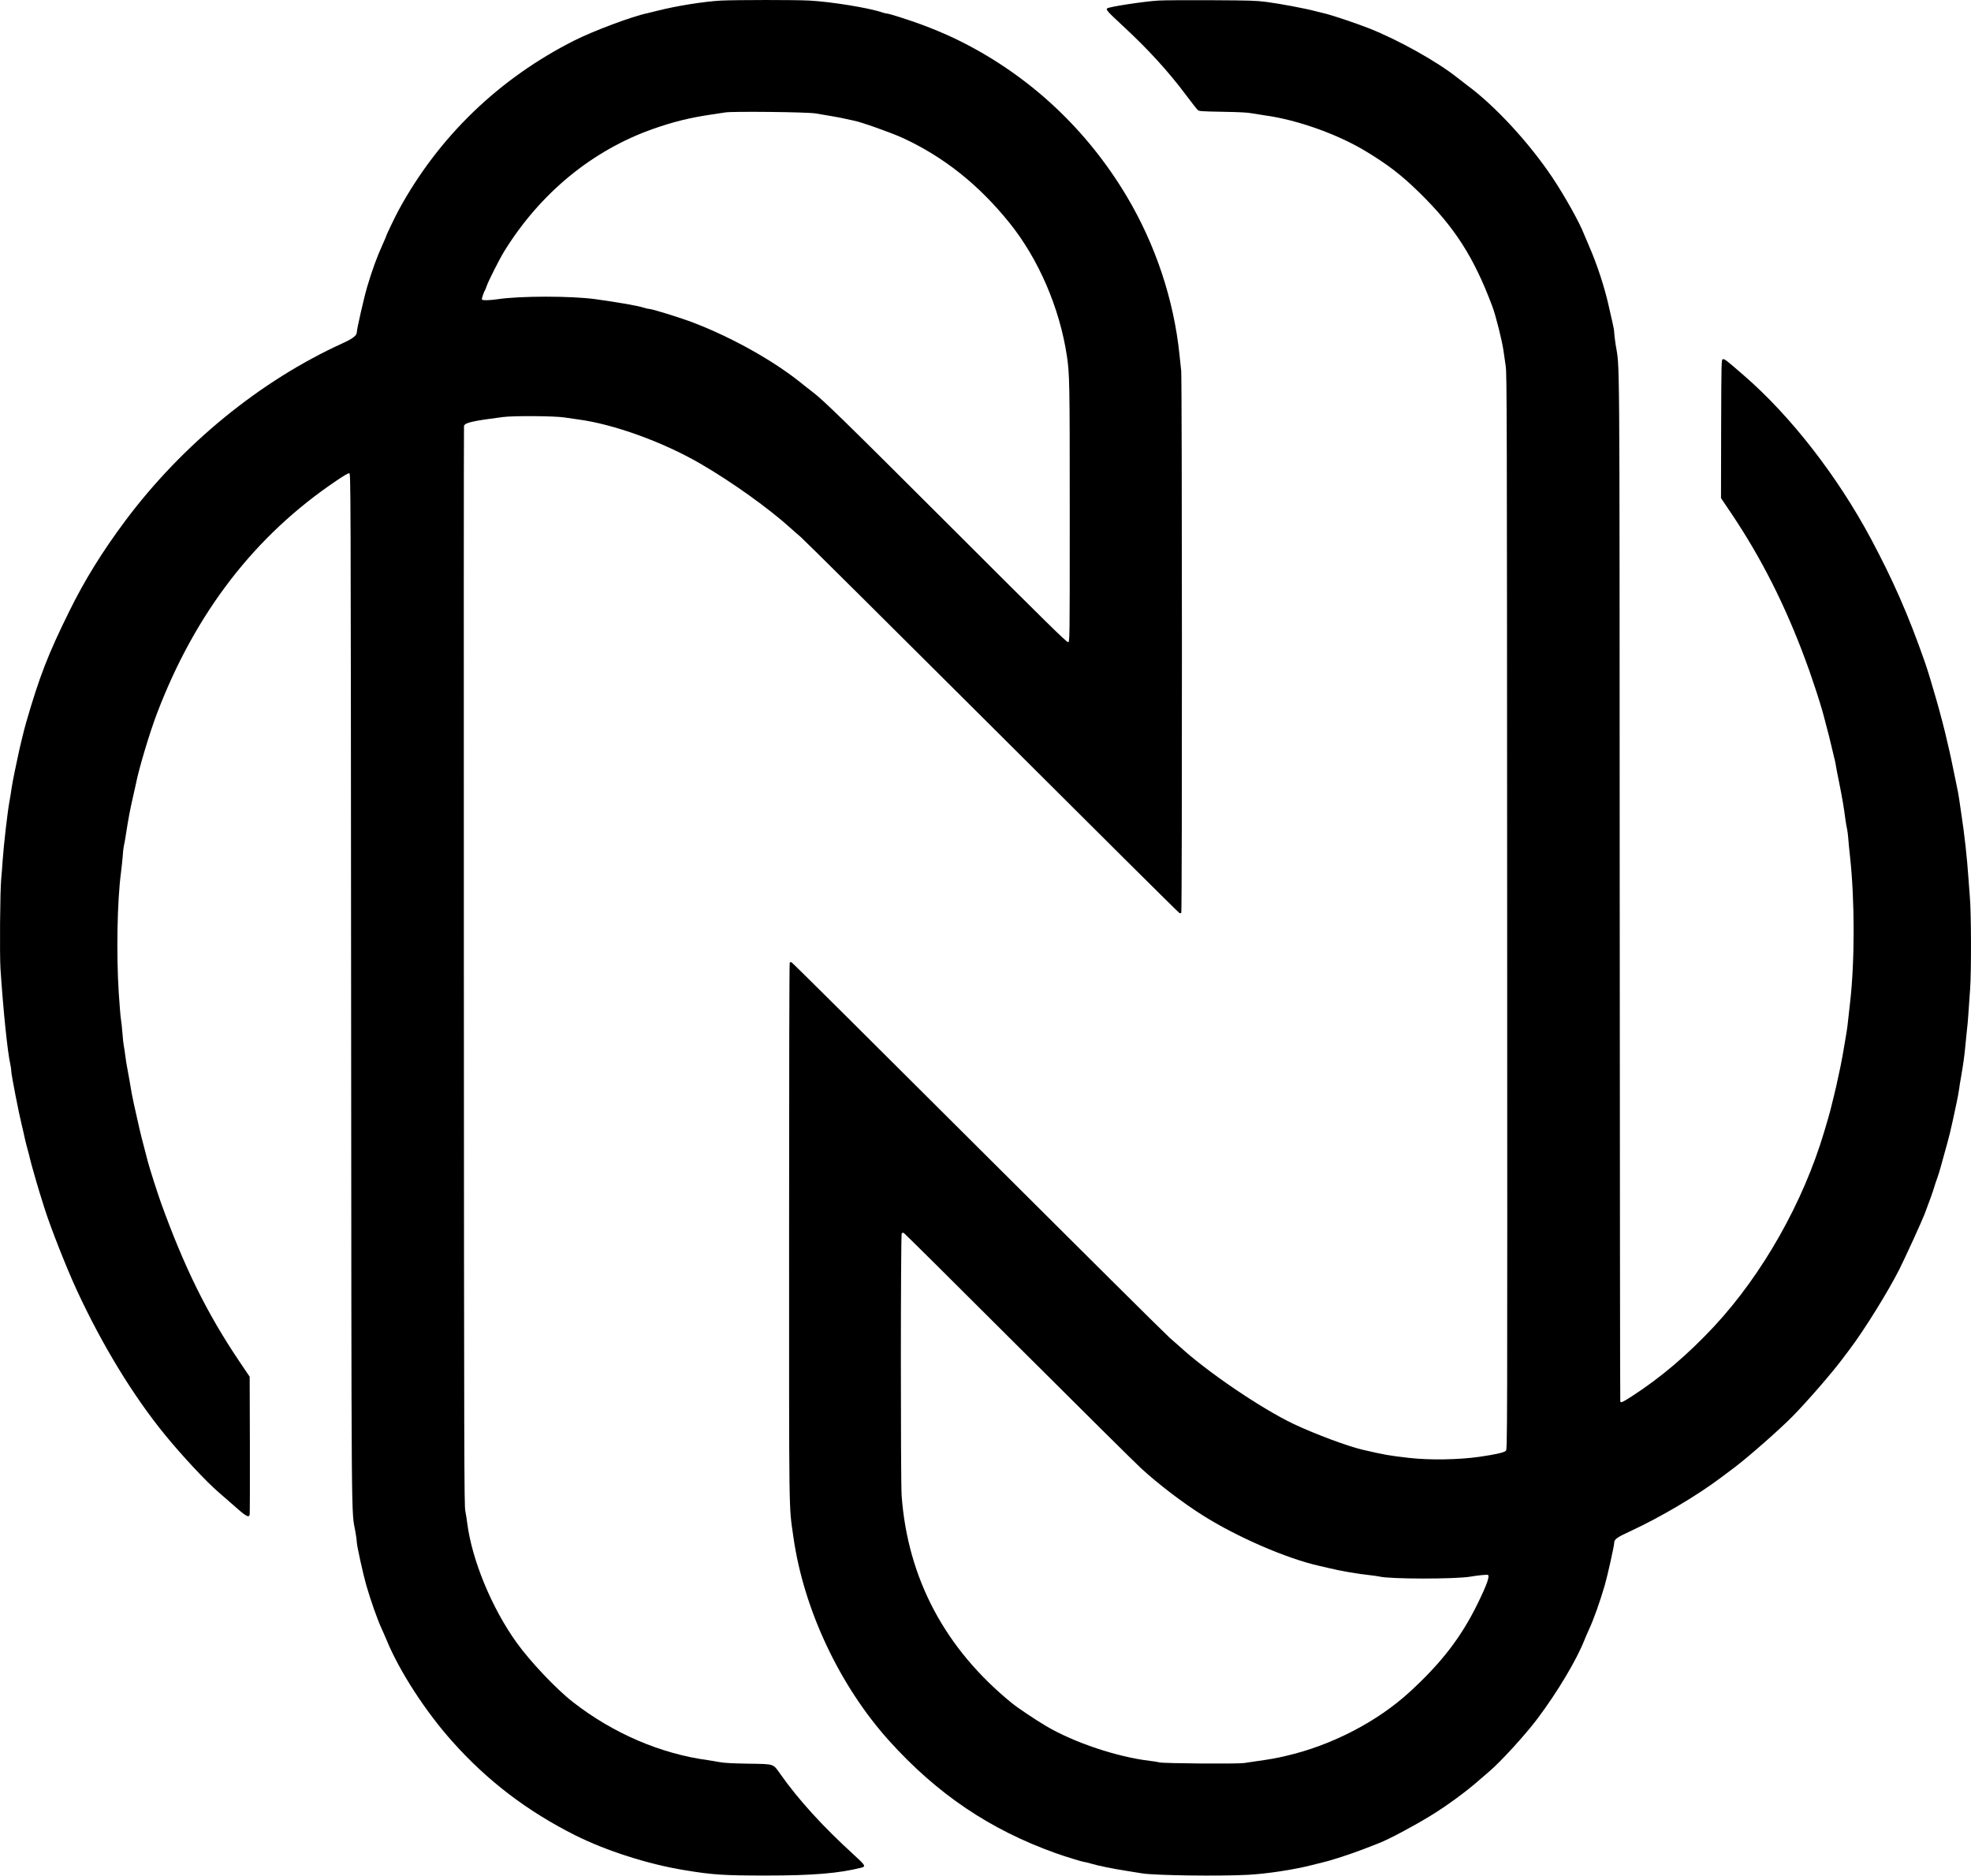
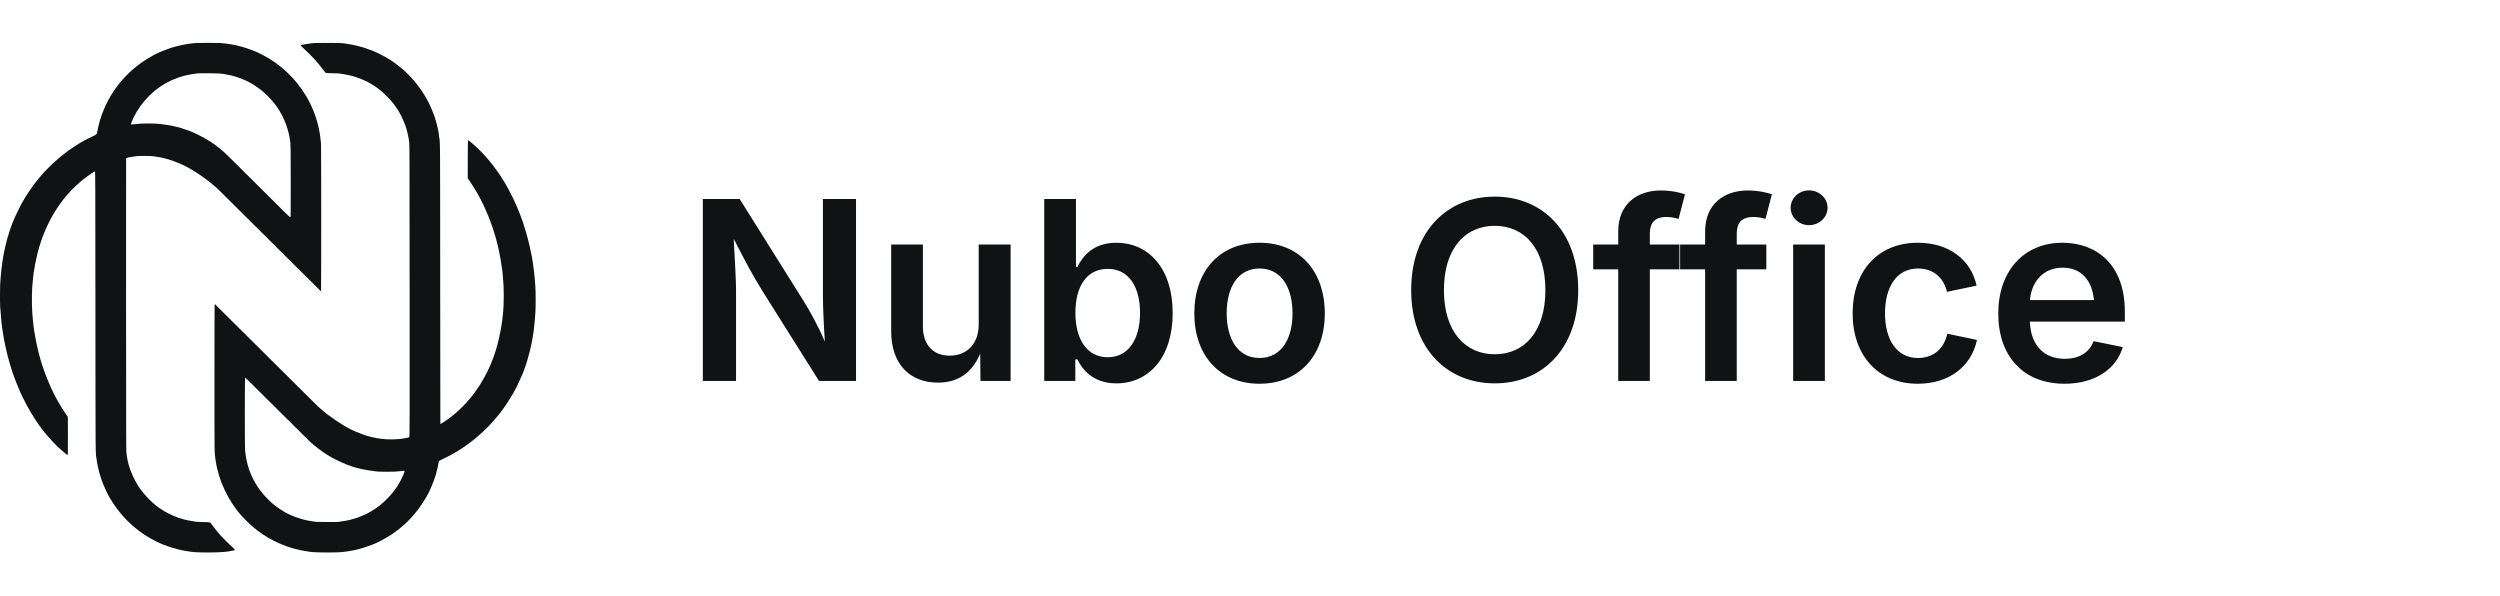
- <svg xmlns="http://www.w3.org/2000/svg" version="1.0" width="256" height="243.555" viewBox="0 0 2749.531 2615.86" preserveAspectRatio="xMidYMid meet">
-   <g transform="translate(-125.2176,2807.798) scale(0.1,-0.1)" fill="#000000" stroke="none">
-     <path d="M11310 28070 c-227 -12 -622 -74 -880 -140 -69 -18 -136 -34 -150 -37 -209 -43 -747 -245 -1014 -379 -1054 -531 -1896 -1344 -2453 -2367 -51 -95 -173 -349 -173 -361 0 -3 -23 -57 -51 -119 -81 -179 -145 -355 -214 -587 -42 -140 -145 -590 -145 -633 0 -48 -53 -90 -200 -157 -1148 -523 -2231 -1407 -3030 -2475 -317 -425 -566 -825 -780 -1260 -297 -601 -417 -910 -605 -1560 -23 -79 -84 -328 -105 -429 -11 -50 -33 -156 -50 -236 -17 -80 -38 -189 -46 -243 -7 -55 -20 -133 -28 -175 -28 -148 -81 -609 -97 -837 -5 -82 -14 -197 -20 -255 -16 -161 -23 -1055 -10 -1255 39 -589 99 -1167 137 -1330 7 -33 14 -78 14 -101 0 -45 106 -589 146 -748 14 -55 31 -132 39 -171 8 -38 26 -110 40 -160 14 -49 30 -112 36 -140 6 -27 27 -104 46 -170 20 -66 38 -129 40 -140 6 -26 75 -251 118 -385 86 -271 306 -828 447 -1133 355 -768 789 -1479 1233 -2022 240 -294 577 -654 745 -798 52 -45 133 -115 180 -157 201 -180 243 -206 255 -157 3 12 4 450 3 973 l-3 951 -151 224 c-447 665 -761 1302 -1087 2204 -49 137 -153 462 -182 570 -90 342 -98 372 -150 605 -14 63 -35 156 -46 205 -21 94 -38 186 -64 345 -9 52 -23 127 -30 165 -8 39 -19 111 -25 160 -6 50 -15 109 -20 132 -5 22 -15 105 -20 184 -6 78 -16 165 -21 193 -5 28 -19 191 -30 361 -35 547 -22 1285 31 1685 10 80 22 188 25 240 3 52 10 111 15 130 5 19 16 78 24 130 39 252 59 360 106 565 15 66 32 143 38 170 41 212 193 719 295 985 534 1401 1366 2480 2504 3245 98 67 164 105 177 103 21 -3 21 -3 26 -7148 6 -7832 1 -7283 60 -7616 11 -62 20 -128 20 -148 0 -45 90 -453 131 -595 64 -221 156 -480 214 -606 20 -44 52 -116 70 -160 178 -434 543 -998 921 -1420 489 -547 1043 -969 1713 -1305 431 -215 1010 -401 1516 -484 396 -66 549 -76 1150 -76 647 0 1016 31 1328 111 59 16 48 35 -105 174 -437 398 -776 770 -1029 1129 -106 149 -80 140 -440 146 -243 4 -345 10 -409 22 -47 9 -119 21 -160 27 -660 88 -1326 374 -1885 810 -231 179 -600 569 -788 832 -346 482 -621 1150 -687 1664 -5 44 -17 121 -27 170 -15 84 -17 606 -20 7600 -2 4131 -1 7520 2 7532 11 46 117 70 545 125 149 19 717 15 855 -6 61 -10 144 -22 185 -27 492 -63 1185 -312 1711 -617 436 -252 963 -629 1267 -906 31 -29 93 -82 137 -120 44 -37 1247 -1232 2674 -2654 1426 -1423 2600 -2589 2608 -2590 8 -2 19 0 24 5 13 13 11 7440 -1 7558 -5 50 -16 151 -24 225 -79 770 -336 1539 -738 2213 -554 928 -1341 1665 -2293 2147 -283 143 -598 267 -969 379 -38 12 -77 21 -86 21 -10 0 -36 6 -58 14 -176 62 -713 150 -1017 166 -196 11 -1020 10 -1235 0z m1320 -1574 c58 -10 159 -27 225 -38 66 -11 154 -28 195 -38 41 -10 93 -21 115 -25 93 -16 527 -170 685 -243 574 -267 1056 -651 1484 -1182 405 -502 700 -1186 801 -1855 38 -255 40 -360 40 -2200 0 -1790 0 -1790 -23 -1793 -20 -3 -290 262 -1595 1566 -1552 1549 -1815 1806 -1972 1925 -44 34 -114 88 -155 122 -384 310 -955 630 -1495 839 -182 70 -586 196 -630 196 -12 0 -41 7 -66 15 -84 28 -353 75 -677 120 -337 47 -1058 47 -1367 0 -117 -17 -211 -19 -220 -4 -6 9 28 109 45 134 4 6 13 28 20 50 19 62 180 381 245 486 502 813 1230 1411 2080 1710 285 100 513 156 820 201 77 11 160 24 185 28 97 17 1146 6 1260 -14z" />
-     <path d="M17410 28070 c-193 -11 -691 -87 -713 -109 -19 -19 6 -47 218 -243 352 -326 635 -635 880 -963 78 -104 152 -199 165 -210 21 -19 41 -20 349 -26 236 -4 349 -10 411 -22 47 -8 119 -20 160 -26 455 -59 1028 -262 1427 -504 309 -187 498 -333 742 -572 495 -483 764 -904 1021 -1590 49 -130 136 -479 156 -620 8 -55 22 -152 31 -215 16 -107 17 -632 20 -7611 3 -7495 3 -7495 -19 -7516 -26 -24 -146 -51 -368 -83 -295 -42 -695 -48 -985 -15 -284 33 -330 41 -650 115 -208 49 -663 219 -955 357 -450 214 -1207 727 -1585 1075 -33 30 -98 87 -145 127 -47 40 -1250 1234 -2674 2654 -1423 1420 -2595 2584 -2603 2585 -8 2 -19 0 -24 -5 -6 -6 -9 -1498 -9 -3739 0 -4125 -5 -3809 60 -4272 142 -1008 644 -2075 1337 -2844 670 -743 1411 -1242 2328 -1568 116 -42 371 -120 389 -120 9 0 53 -11 99 -24 105 -31 292 -69 495 -101 86 -14 184 -29 217 -35 176 -29 1075 -41 1476 -20 263 14 640 71 889 135 58 15 130 33 160 40 108 24 393 117 558 181 92 36 191 74 221 86 135 52 482 236 726 386 217 133 487 330 664 486 58 50 123 106 145 125 159 133 512 520 678 742 278 371 540 810 651 1089 14 36 44 105 66 153 66 142 151 382 220 617 37 128 131 548 131 589 0 50 37 77 220 161 424 196 936 498 1275 754 44 33 125 94 180 135 194 146 634 532 816 718 199 202 546 602 685 788 33 44 81 107 106 140 207 274 539 809 696 1120 89 178 312 667 352 770 67 176 121 327 134 375 7 25 25 79 40 120 15 41 36 107 46 145 11 39 35 126 54 195 78 278 85 306 172 715 14 66 30 152 35 190 5 39 18 120 29 180 30 172 49 310 60 440 6 66 15 156 20 200 6 44 15 143 20 220 5 77 16 237 25 355 18 240 16 1086 -4 1295 -5 61 -14 180 -20 265 -18 269 -55 604 -96 870 -13 85 -28 187 -33 225 -5 39 -21 126 -36 195 -14 69 -39 190 -56 270 -16 80 -36 174 -45 210 -9 36 -24 103 -35 150 -61 276 -224 849 -310 1095 -229 652 -438 1127 -749 1710 -470 877 -1118 1710 -1770 2275 -251 218 -269 232 -293 228 -23 -3 -23 -3 -26 -970 l-2 -967 147 -218 c415 -618 750 -1280 1030 -2038 41 -110 80 -220 87 -245 8 -25 28 -83 44 -130 33 -94 116 -362 130 -425 5 -22 23 -89 39 -150 17 -60 43 -164 58 -230 15 -66 34 -145 42 -175 8 -30 19 -77 23 -105 4 -27 25 -140 48 -250 44 -219 67 -356 87 -511 8 -56 18 -119 24 -140 5 -22 12 -77 16 -124 3 -47 14 -164 25 -260 67 -611 67 -1467 0 -2040 -11 -91 -24 -208 -29 -260 -9 -86 -19 -155 -51 -335 -6 -33 -17 -98 -25 -145 -12 -73 -34 -178 -86 -415 -12 -53 -56 -235 -84 -345 -16 -60 -39 -142 -85 -295 -293 -987 -861 -1990 -1535 -2715 -367 -394 -745 -715 -1144 -973 -135 -87 -158 -98 -166 -75 -3 7 -6 3226 -8 7153 -3 7843 2 7214 -58 7595 -10 69 -19 142 -19 163 0 21 -9 75 -20 120 -11 45 -33 144 -50 220 -60 277 -166 602 -282 867 -30 69 -61 141 -68 160 -60 159 -272 538 -444 795 -323 482 -798 997 -1186 1283 -41 31 -104 79 -140 108 -281 224 -818 524 -1230 687 -182 72 -545 193 -630 210 -14 3 -68 16 -120 30 -139 37 -490 103 -680 128 -149 19 -222 21 -765 24 -330 2 -665 0 -745 -5z m-1965 -18761 c864 -861 1640 -1631 1725 -1709 237 -218 581 -481 861 -657 481 -304 1179 -606 1629 -705 25 -5 79 -18 120 -28 161 -40 428 -86 575 -100 55 -6 118 -15 140 -20 144 -37 1068 -37 1272 -1 90 16 225 30 240 24 32 -12 -12 -135 -143 -403 -230 -468 -501 -820 -943 -1226 -455 -419 -1099 -752 -1736 -897 -147 -34 -204 -44 -437 -77 -40 -6 -104 -15 -141 -21 -93 -14 -1127 -6 -1182 9 -22 6 -80 16 -130 21 -457 54 -1058 255 -1447 484 -145 86 -395 252 -478 320 -933 758 -1454 1737 -1540 2893 -15 203 -14 3646 1 3661 6 6 19 9 28 6 9 -4 723 -712 1586 -1574z" />
+ <svg xmlns="http://www.w3.org/2000/svg" width="420" height="100" viewBox="0 0 420.0 100.0">
+   <g transform="translate(0.0 7.2) scale(0.03273)">
+     <g transform="translate(-125.2176,2807.798) scale(0.1,-0.1)" fill="#111214" stroke="none">
+       <path d="M11310 28070 c-227 -12 -622 -74 -880 -140 -69 -18 -136 -34 -150 -37 -209 -43 -747 -245 -1014 -379 -1054 -531 -1896 -1344 -2453 -2367 -51 -95 -173 -349 -173 -361 0 -3 -23 -57 -51 -119 -81 -179 -145 -355 -214 -587 -42 -140 -145 -590 -145 -633 0 -48 -53 -90 -200 -157 -1148 -523 -2231 -1407 -3030 -2475 -317 -425 -566 -825 -780 -1260 -297 -601 -417 -910 -605 -1560 -23 -79 -84 -328 -105 -429 -11 -50 -33 -156 -50 -236 -17 -80 -38 -189 -46 -243 -7 -55 -20 -133 -28 -175 -28 -148 -81 -609 -97 -837 -5 -82 -14 -197 -20 -255 -16 -161 -23 -1055 -10 -1255 39 -589 99 -1167 137 -1330 7 -33 14 -78 14 -101 0 -45 106 -589 146 -748 14 -55 31 -132 39 -171 8 -38 26 -110 40 -160 14 -49 30 -112 36 -140 6 -27 27 -104 46 -170 20 -66 38 -129 40 -140 6 -26 75 -251 118 -385 86 -271 306 -828 447 -1133 355 -768 789 -1479 1233 -2022 240 -294 577 -654 745 -798 52 -45 133 -115 180 -157 201 -180 243 -206 255 -157 3 12 4 450 3 973 l-3 951 -151 224 c-447 665 -761 1302 -1087 2204 -49 137 -153 462 -182 570 -90 342 -98 372 -150 605 -14 63 -35 156 -46 205 -21 94 -38 186 -64 345 -9 52 -23 127 -30 165 -8 39 -19 111 -25 160 -6 50 -15 109 -20 132 -5 22 -15 105 -20 184 -6 78 -16 165 -21 193 -5 28 -19 191 -30 361 -35 547 -22 1285 31 1685 10 80 22 188 25 240 3 52 10 111 15 130 5 19 16 78 24 130 39 252 59 360 106 565 15 66 32 143 38 170 41 212 193 719 295 985 534 1401 1366 2480 2504 3245 98 67 164 105 177 103 21 -3 21 -3 26 -7148 6 -7832 1 -7283 60 -7616 11 -62 20 -128 20 -148 0 -45 90 -453 131 -595 64 -221 156 -480 214 -606 20 -44 52 -116 70 -160 178 -434 543 -998 921 -1420 489 -547 1043 -969 1713 -1305 431 -215 1010 -401 1516 -484 396 -66 549 -76 1150 -76 647 0 1016 31 1328 111 59 16 48 35 -105 174 -437 398 -776 770 -1029 1129 -106 149 -80 140 -440 146 -243 4 -345 10 -409 22 -47 9 -119 21 -160 27 -660 88 -1326 374 -1885 810 -231 179 -600 569 -788 832 -346 482 -621 1150 -687 1664 -5 44 -17 121 -27 170 -15 84 -17 606 -20 7600 -2 4131 -1 7520 2 7532 11 46 117 70 545 125 149 19 717 15 855 -6 61 -10 144 -22 185 -27 492 -63 1185 -312 1711 -617 436 -252 963 -629 1267 -906 31 -29 93 -82 137 -120 44 -37 1247 -1232 2674 -2654 1426 -1423 2600 -2589 2608 -2590 8 -2 19 0 24 5 13 13 11 7440 -1 7558 -5 50 -16 151 -24 225 -79 770 -336 1539 -738 2213 -554 928 -1341 1665 -2293 2147 -283 143 -598 267 -969 379 -38 12 -77 21 -86 21 -10 0 -36 6 -58 14 -176 62 -713 150 -1017 166 -196 11 -1020 10 -1235 0z m1320 -1574 c58 -10 159 -27 225 -38 66 -11 154 -28 195 -38 41 -10 93 -21 115 -25 93 -16 527 -170 685 -243 574 -267 1056 -651 1484 -1182 405 -502 700 -1186 801 -1855 38 -255 40 -360 40 -2200 0 -1790 0 -1790 -23 -1793 -20 -3 -290 262 -1595 1566 -1552 1549 -1815 1806 -1972 1925 -44 34 -114 88 -155 122 -384 310 -955 630 -1495 839 -182 70 -586 196 -630 196 -12 0 -41 7 -66 15 -84 28 -353 75 -677 120 -337 47 -1058 47 -1367 0 -117 -17 -211 -19 -220 -4 -6 9 28 109 45 134 4 6 13 28 20 50 19 62 180 381 245 486 502 813 1230 1411 2080 1710 285 100 513 156 820 201 77 11 160 24 185 28 97 17 1146 6 1260 -14z" />
+       <path d="M17410 28070 c-193 -11 -691 -87 -713 -109 -19 -19 6 -47 218 -243 352 -326 635 -635 880 -963 78 -104 152 -199 165 -210 21 -19 41 -20 349 -26 236 -4 349 -10 411 -22 47 -8 119 -20 160 -26 455 -59 1028 -262 1427 -504 309 -187 498 -333 742 -572 495 -483 764 -904 1021 -1590 49 -130 136 -479 156 -620 8 -55 22 -152 31 -215 16 -107 17 -632 20 -7611 3 -7495 3 -7495 -19 -7516 -26 -24 -146 -51 -368 -83 -295 -42 -695 -48 -985 -15 -284 33 -330 41 -650 115 -208 49 -663 219 -955 357 -450 214 -1207 727 -1585 1075 -33 30 -98 87 -145 127 -47 40 -1250 1234 -2674 2654 -1423 1420 -2595 2584 -2603 2585 -8 2 -19 0 -24 -5 -6 -6 -9 -1498 -9 -3739 0 -4125 -5 -3809 60 -4272 142 -1008 644 -2075 1337 -2844 670 -743 1411 -1242 2328 -1568 116 -42 371 -120 389 -120 9 0 53 -11 99 -24 105 -31 292 -69 495 -101 86 -14 184 -29 217 -35 176 -29 1075 -41 1476 -20 263 14 640 71 889 135 58 15 130 33 160 40 108 24 393 117 558 181 92 36 191 74 221 86 135 52 482 236 726 386 217 133 487 330 664 486 58 50 123 106 145 125 159 133 512 520 678 742 278 371 540 810 651 1089 14 36 44 105 66 153 66 142 151 382 220 617 37 128 131 548 131 589 0 50 37 77 220 161 424 196 936 498 1275 754 44 33 125 94 180 135 194 146 634 532 816 718 199 202 546 602 685 788 33 44 81 107 106 140 207 274 539 809 696 1120 89 178 312 667 352 770 67 176 121 327 134 375 7 25 25 79 40 120 15 41 36 107 46 145 11 39 35 126 54 195 78 278 85 306 172 715 14 66 30 152 35 190 5 39 18 120 29 180 30 172 49 310 60 440 6 66 15 156 20 200 6 44 15 143 20 220 5 77 16 237 25 355 18 240 16 1086 -4 1295 -5 61 -14 180 -20 265 -18 269 -55 604 -96 870 -13 85 -28 187 -33 225 -5 39 -21 126 -36 195 -14 69 -39 190 -56 270 -16 80 -36 174 -45 210 -9 36 -24 103 -35 150 -61 276 -224 849 -310 1095 -229 652 -438 1127 -749 1710 -470 877 -1118 1710 -1770 2275 -251 218 -269 232 -293 228 -23 -3 -23 -3 -26 -970 l-2 -967 147 -218 c415 -618 750 -1280 1030 -2038 41 -110 80 -220 87 -245 8 -25 28 -83 44 -130 33 -94 116 -362 130 -425 5 -22 23 -89 39 -150 17 -60 43 -164 58 -230 15 -66 34 -145 42 -175 8 -30 19 -77 23 -105 4 -27 25 -140 48 -250 44 -219 67 -356 87 -511 8 -56 18 -119 24 -140 5 -22 12 -77 16 -124 3 -47 14 -164 25 -260 67 -611 67 -1467 0 -2040 -11 -91 -24 -208 -29 -260 -9 -86 -19 -155 -51 -335 -6 -33 -17 -98 -25 -145 -12 -73 -34 -178 -86 -415 -12 -53 -56 -235 -84 -345 -16 -60 -39 -142 -85 -295 -293 -987 -861 -1990 -1535 -2715 -367 -394 -745 -715 -1144 -973 -135 -87 -158 -98 -166 -75 -3 7 -6 3226 -8 7153 -3 7843 2 7214 -58 7595 -10 69 -19 142 -19 163 0 21 -9 75 -20 120 -11 45 -33 144 -50 220 -60 277 -166 602 -282 867 -30 69 -61 141 -68 160 -60 159 -272 538 -444 795 -323 482 -798 997 -1186 1283 -41 31 -104 79 -140 108 -281 224 -818 524 -1230 687 -182 72 -545 193 -630 210 -14 3 -68 16 -120 30 -139 37 -490 103 -680 128 -149 19 -222 21 -765 24 -330 2 -665 0 -745 -5z m-1965 -18761 c864 -861 1640 -1631 1725 -1709 237 -218 581 -481 861 -657 481 -304 1179 -606 1629 -705 25 -5 79 -18 120 -28 161 -40 428 -86 575 -100 55 -6 118 -15 140 -20 144 -37 1068 -37 1272 -1 90 16 225 30 240 24 32 -12 -12 -135 -143 -403 -230 -468 -501 -820 -943 -1226 -455 -419 -1099 -752 -1736 -897 -147 -34 -204 -44 -437 -77 -40 -6 -104 -15 -141 -21 -93 -14 -1127 -6 -1182 9 -22 6 -80 16 -130 21 -457 54 -1058 255 -1447 484 -145 86 -395 252 -478 320 -933 758 -1454 1737 -1540 2893 -15 203 -14 3646 1 3661 6 6 19 9 28 6 9 -4 723 -712 1586 -1574z" />
+     </g>
  </g>
+   <text x="115.0" y="64.0" fill="#111214" font-family="Inter, Helvetica, Arial, sans-serif" font-size="42.0" font-weight="600">Nubo Office</text>
</svg>
